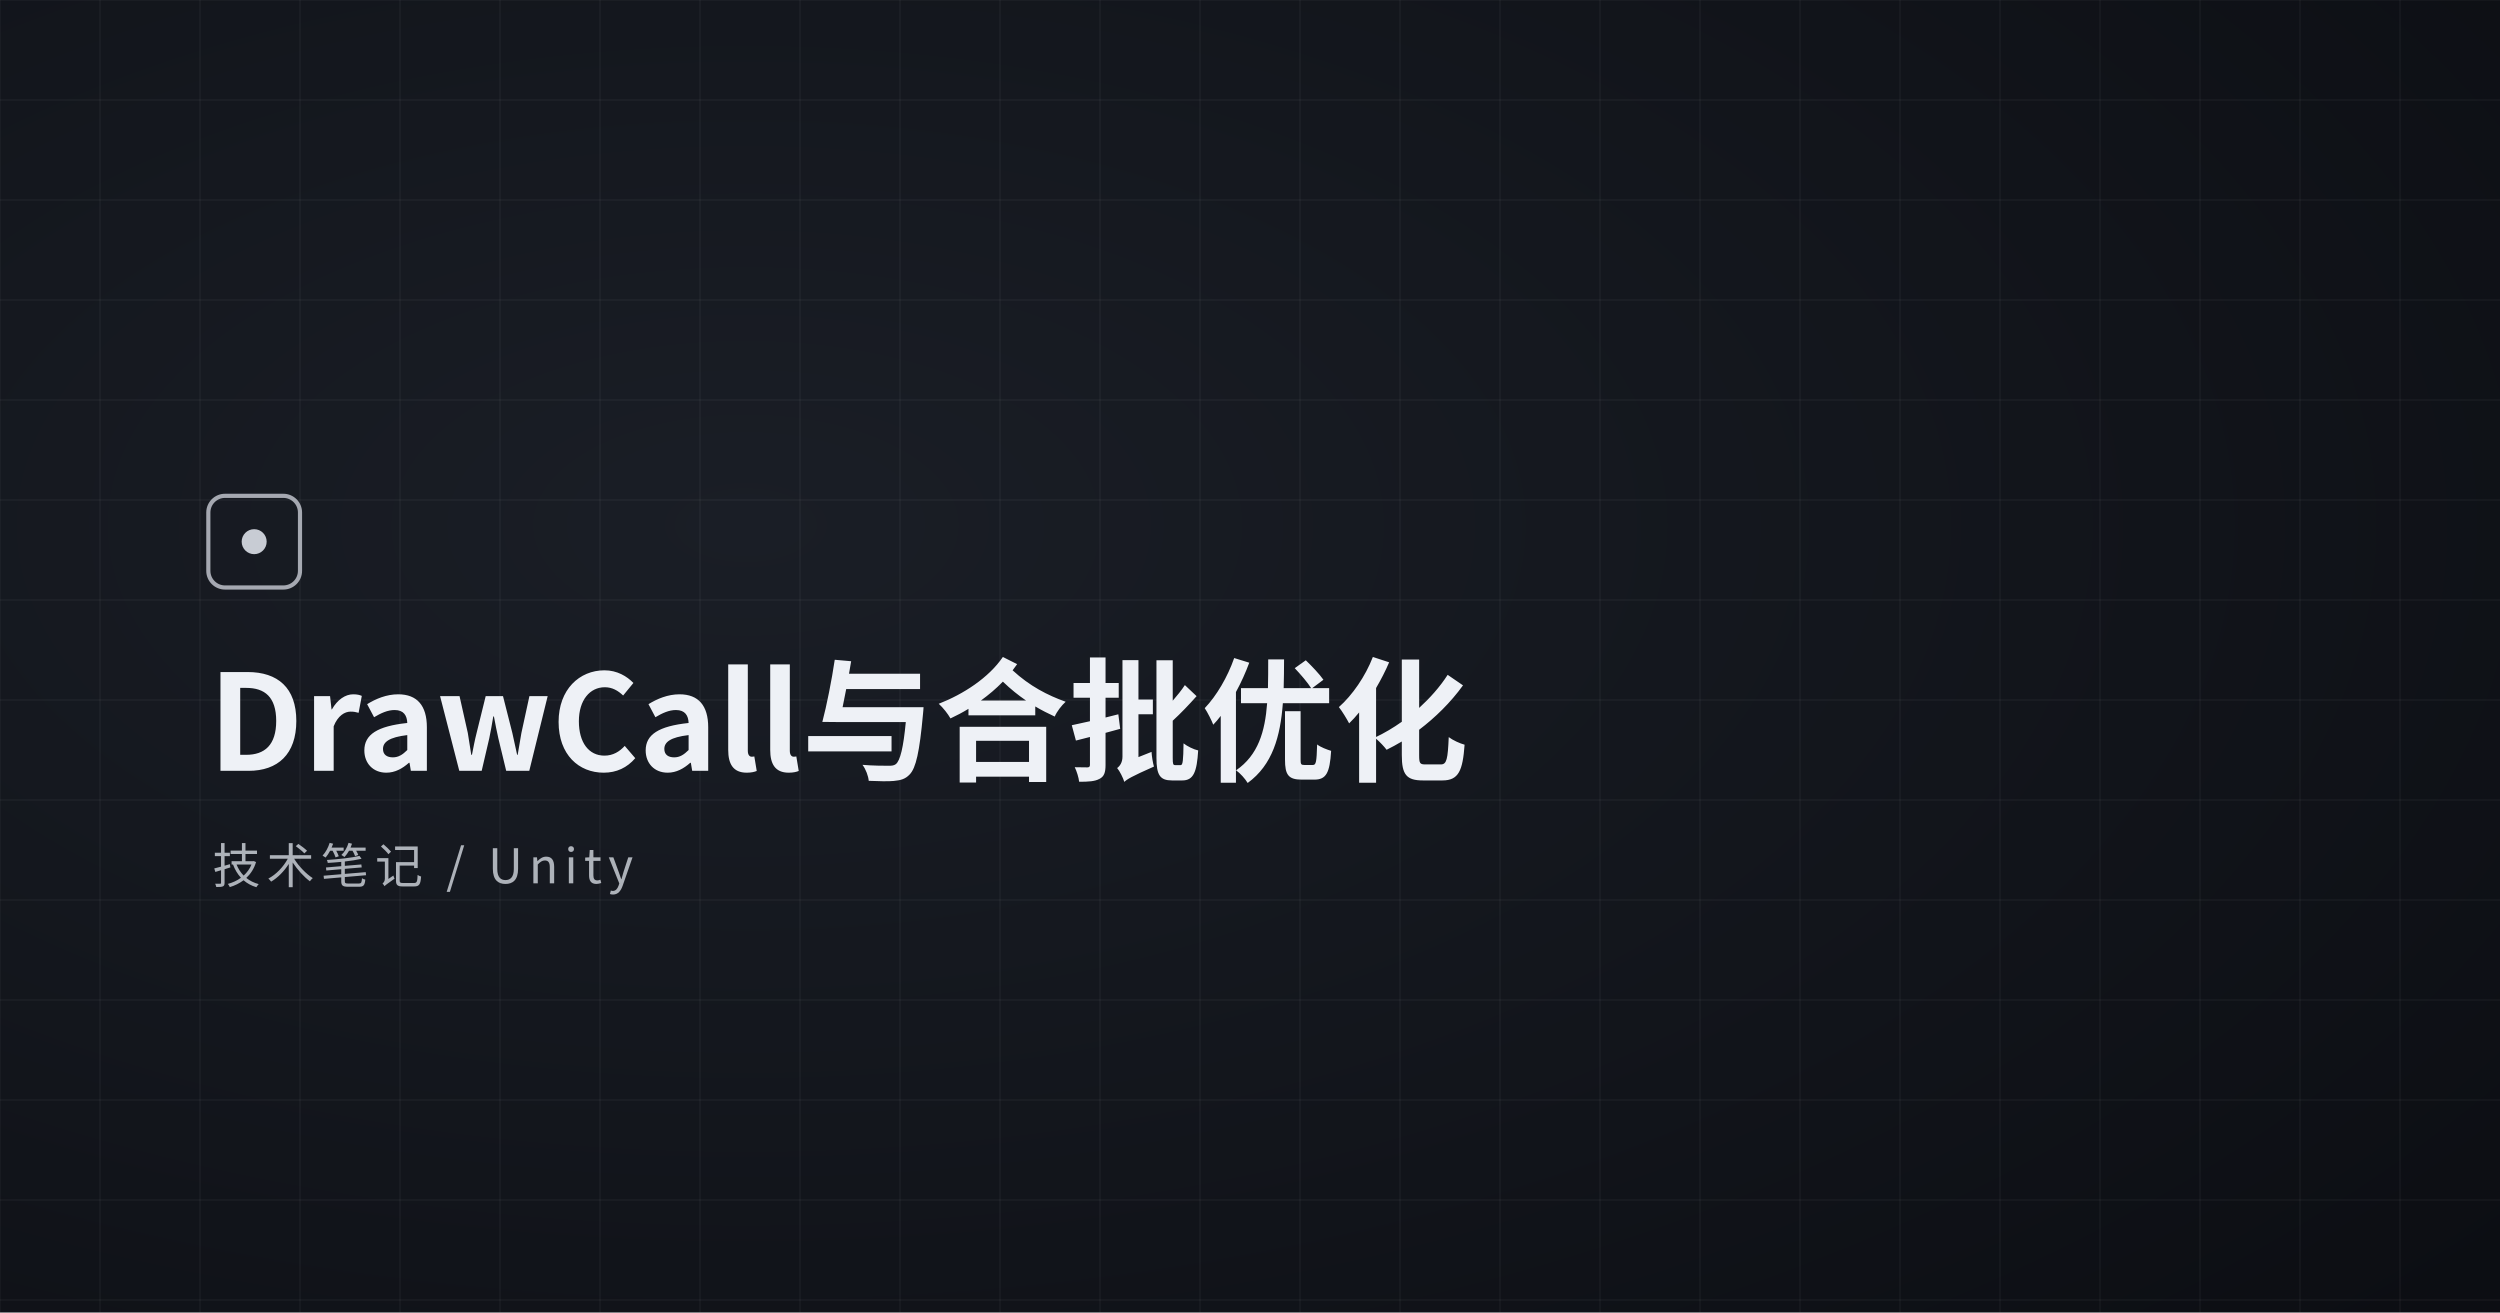
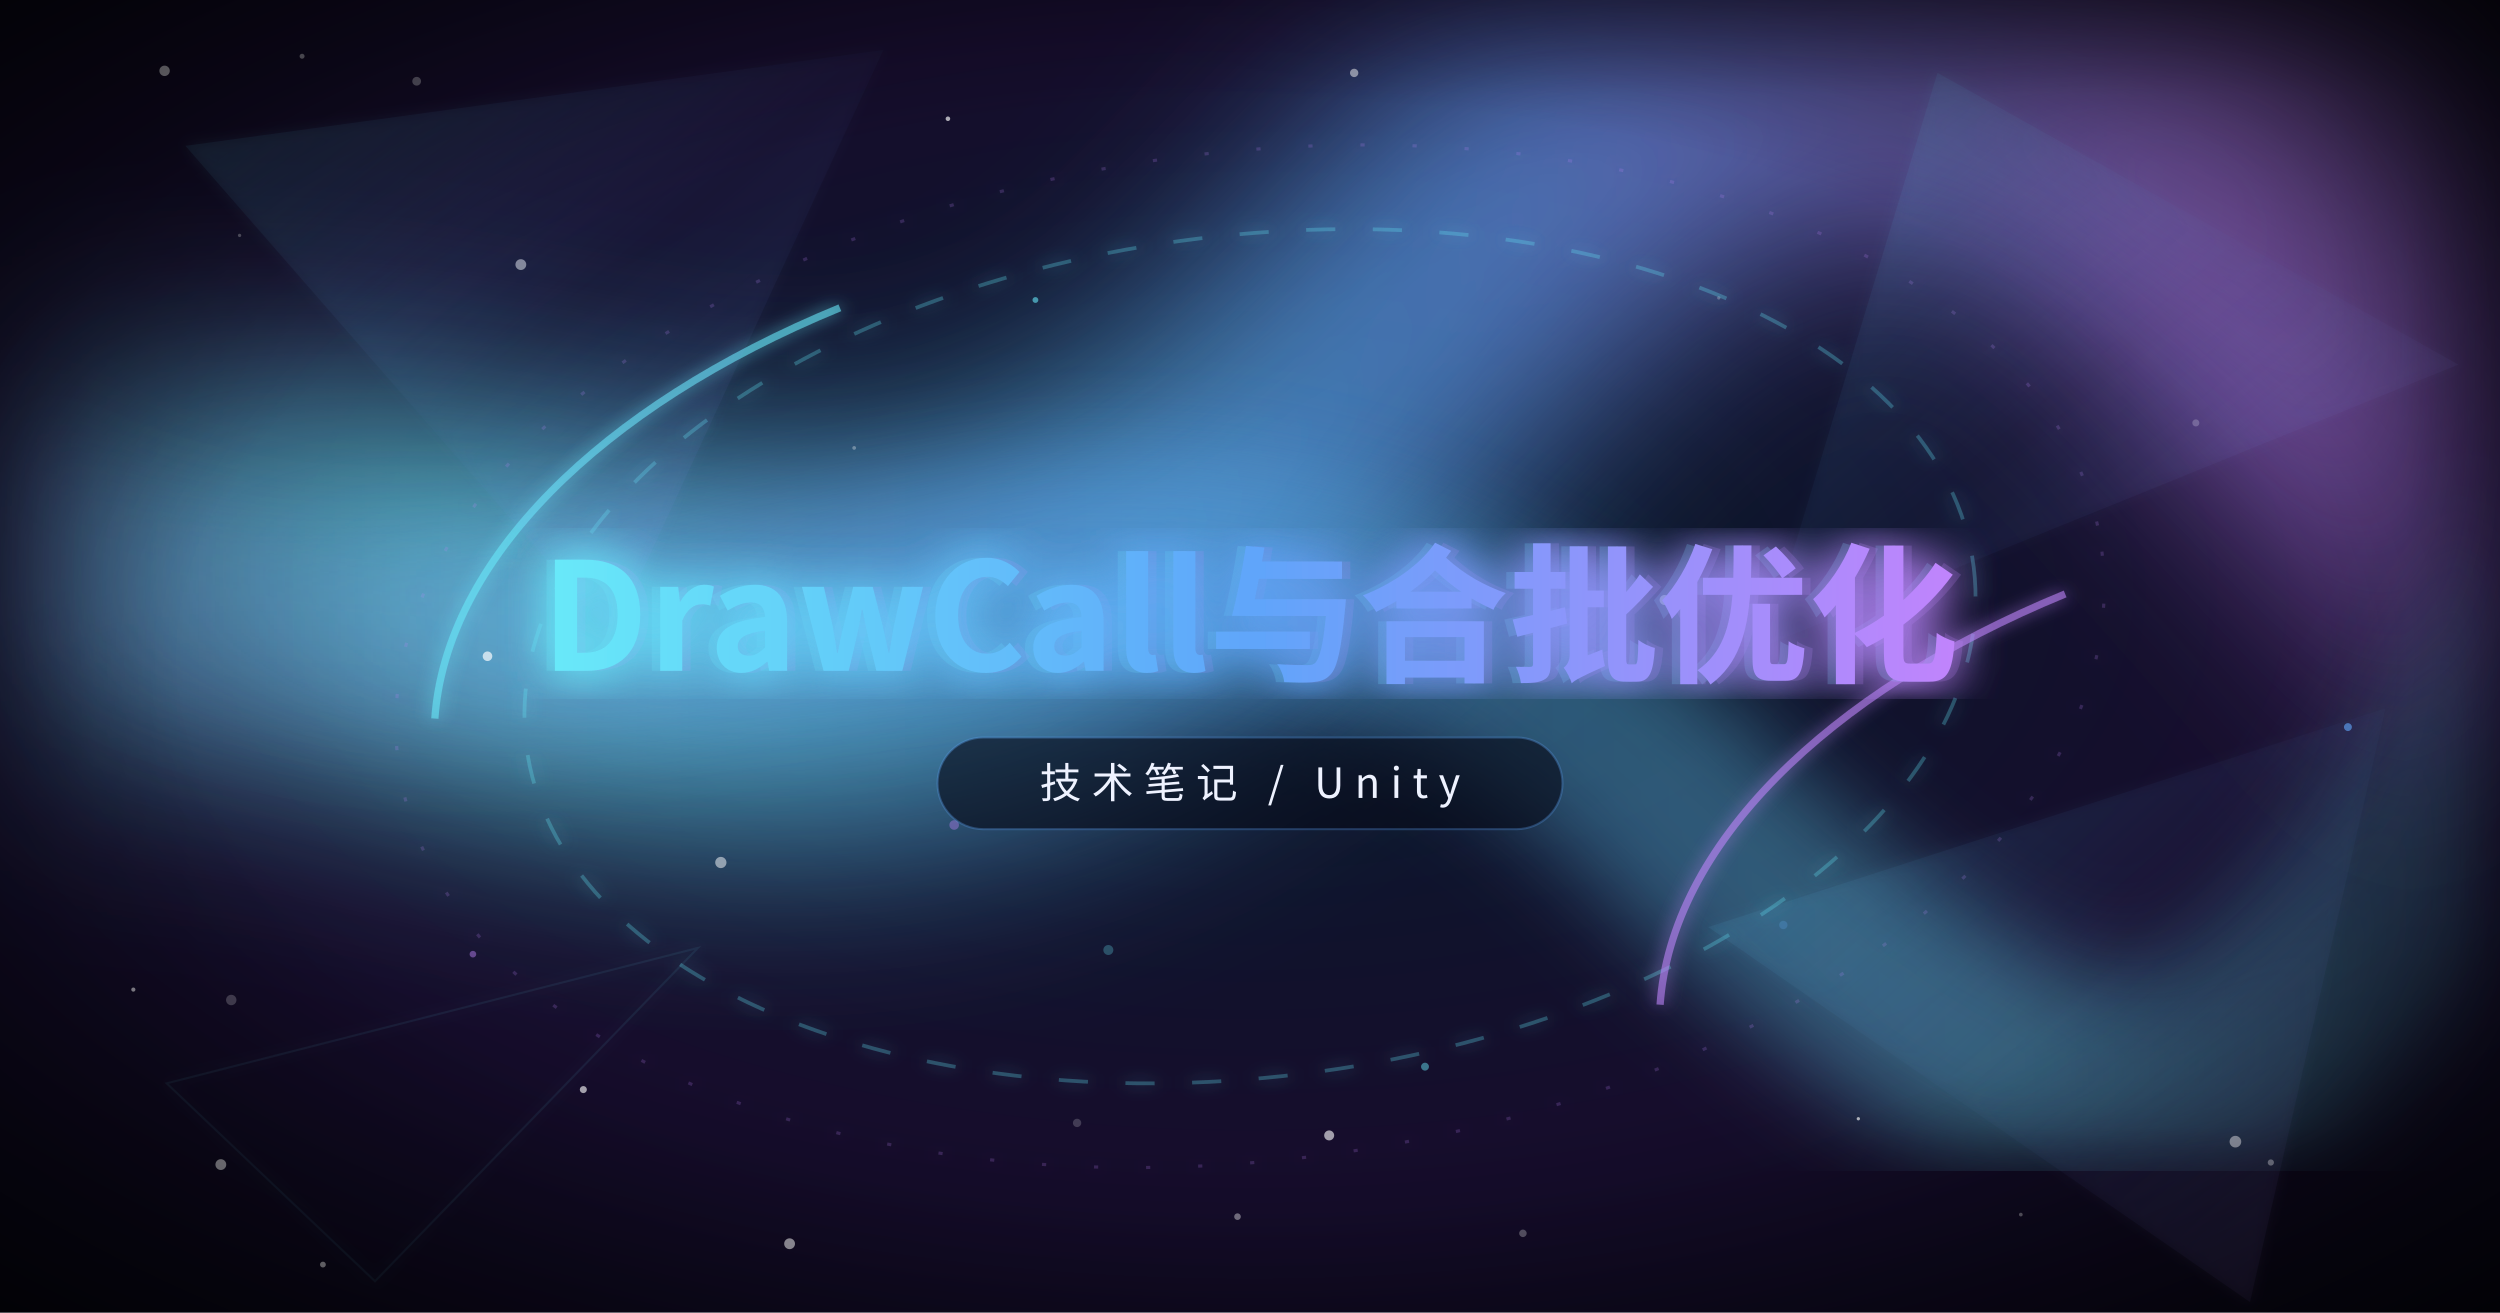
<svg xmlns="http://www.w3.org/2000/svg" width="1200" height="630" viewBox="0 0 1200 630">
  <defs>
-     <radialGradient id="bg" cx="0.3" cy="0.4" r="0.9">
-       <stop offset="0" stop-color="#1a1e26" />
-       <stop offset="1" stop-color="#0c0e13" />
+     <radialGradient id="bg" cx="50%" cy="45%" r="82%">
+       <stop stop-color="#071b2b" />
+       <stop offset=".52" stop-color="#160d2c" />
+       <stop offset="1" stop-color="#02030a" />
+     </radialGradient>
+     <linearGradient id="auroraA" x1="0" y1="0" x2="1" y2="0">
+       <stop stop-color="#67e8f9" stop-opacity="0" />
+       <stop offset=".25" stop-color="#67e8f9" stop-opacity=".82" />
+       <stop offset=".56" stop-color="#60a5fa" stop-opacity=".70" />
+       <stop offset=".82" stop-color="#c084fc" stop-opacity=".72" />
+       <stop offset="1" stop-color="#c084fc" stop-opacity="0" />
+     </linearGradient>
+     <linearGradient id="auroraB" x1="0" y1="0" x2="1" y2="0">
+       <stop stop-color="#c084fc" stop-opacity="0" />
+       <stop offset=".42" stop-color="#60a5fa" stop-opacity=".56" />
+       <stop offset=".75" stop-color="#67e8f9" stop-opacity=".58" />
+       <stop offset="1" stop-color="#67e8f9" stop-opacity="0" />
+     </linearGradient>
+     <linearGradient id="titleGradient" x1="0" y1="0" x2="1" y2="0">
+       <stop stop-color="#67e8f9" />
+       <stop offset=".5" stop-color="#60a5fa" />
+       <stop offset="1" stop-color="#c084fc" />
+     </linearGradient>
+     <linearGradient id="prismGradient" x1="0" y1="0" x2="1" y2="1">
+       <stop stop-color="#67e8f9" stop-opacity=".48" />
+       <stop offset=".5" stop-color="#60a5fa" stop-opacity=".10" />
+       <stop offset="1" stop-color="#c084fc" stop-opacity=".44" />
+     </linearGradient>
+     <linearGradient id="glassGradient" x1="0" y1="0" x2="1" y2="1">
+       <stop stop-color="#fff" stop-opacity=".13" />
+       <stop offset=".48" stop-color="#fff" stop-opacity=".035" />
+       <stop offset="1" stop-color="#60a5fa" stop-opacity=".12" />
+     </linearGradient>
+     <filter id="blur48">
+       <feGaussianBlur stdDeviation="48" />
+     </filter>
+     <filter id="blur22">
+       <feGaussianBlur stdDeviation="22" />
+     </filter>
+     <filter id="lineGlow">
+       <feGaussianBlur stdDeviation="4" result="b" />
+       <feMerge>
+         <feMergeNode in="b" />
+         <feMergeNode in="SourceGraphic" />
+       </feMerge>
+     </filter>
+     <filter id="softGlow">
+       <feGaussianBlur stdDeviation="3" result="b" />
+       <feMerge>
+         <feMergeNode in="b" />
+         <feMergeNode in="SourceGraphic" />
+       </feMerge>
+     </filter>
+     <filter id="titleGlow">
+       <feGaussianBlur stdDeviation="11" result="b1" />
+       <feGaussianBlur stdDeviation="3" result="b2" />
+       <feMerge>
+         <feMergeNode in="b1" />
+         <feMergeNode in="b2" />
+         <feMergeNode in="SourceGraphic" />
+       </feMerge>
+     </filter>
+     <radialGradient id="vignette" cx="50%" cy="50%" r="73%">
+       <stop offset=".58" stop-color="#000" stop-opacity="0" />
+       <stop offset="1" stop-color="#000" stop-opacity=".70" />
    </radialGradient>
  </defs>
  <rect width="1200" height="630" fill="url(#bg)" />
-   <line x1="0" y1="0" x2="0" y2="630" stroke="#c8ccd4" stroke-width="1" opacity="0.04" />
-   <line x1="48" y1="0" x2="48" y2="630" stroke="#c8ccd4" stroke-width="1" opacity="0.04" />
-   <line x1="96" y1="0" x2="96" y2="630" stroke="#c8ccd4" stroke-width="1" opacity="0.04" />
-   <line x1="144" y1="0" x2="144" y2="630" stroke="#c8ccd4" stroke-width="1" opacity="0.04" />
-   <line x1="192" y1="0" x2="192" y2="630" stroke="#c8ccd4" stroke-width="1" opacity="0.04" />
-   <line x1="240" y1="0" x2="240" y2="630" stroke="#c8ccd4" stroke-width="1" opacity="0.04" />
-   <line x1="288" y1="0" x2="288" y2="630" stroke="#c8ccd4" stroke-width="1" opacity="0.04" />
-   <line x1="336" y1="0" x2="336" y2="630" stroke="#c8ccd4" stroke-width="1" opacity="0.04" />
-   <line x1="384" y1="0" x2="384" y2="630" stroke="#c8ccd4" stroke-width="1" opacity="0.04" />
-   <line x1="432" y1="0" x2="432" y2="630" stroke="#c8ccd4" stroke-width="1" opacity="0.04" />
-   <line x1="480" y1="0" x2="480" y2="630" stroke="#c8ccd4" stroke-width="1" opacity="0.04" />
-   <line x1="528" y1="0" x2="528" y2="630" stroke="#c8ccd4" stroke-width="1" opacity="0.04" />
-   <line x1="576" y1="0" x2="576" y2="630" stroke="#c8ccd4" stroke-width="1" opacity="0.04" />
-   <line x1="624" y1="0" x2="624" y2="630" stroke="#c8ccd4" stroke-width="1" opacity="0.04" />
-   <line x1="672" y1="0" x2="672" y2="630" stroke="#c8ccd4" stroke-width="1" opacity="0.04" />
-   <line x1="720" y1="0" x2="720" y2="630" stroke="#c8ccd4" stroke-width="1" opacity="0.04" />
-   <line x1="768" y1="0" x2="768" y2="630" stroke="#c8ccd4" stroke-width="1" opacity="0.04" />
-   <line x1="816" y1="0" x2="816" y2="630" stroke="#c8ccd4" stroke-width="1" opacity="0.04" />
-   <line x1="864" y1="0" x2="864" y2="630" stroke="#c8ccd4" stroke-width="1" opacity="0.04" />
-   <line x1="912" y1="0" x2="912" y2="630" stroke="#c8ccd4" stroke-width="1" opacity="0.04" />
-   <line x1="960" y1="0" x2="960" y2="630" stroke="#c8ccd4" stroke-width="1" opacity="0.04" />
-   <line x1="1008" y1="0" x2="1008" y2="630" stroke="#c8ccd4" stroke-width="1" opacity="0.04" />
-   <line x1="1056" y1="0" x2="1056" y2="630" stroke="#c8ccd4" stroke-width="1" opacity="0.04" />
-   <line x1="1104" y1="0" x2="1104" y2="630" stroke="#c8ccd4" stroke-width="1" opacity="0.04" />
-   <line x1="1152" y1="0" x2="1152" y2="630" stroke="#c8ccd4" stroke-width="1" opacity="0.04" />
-   <line x1="0" y1="0" x2="1200" y2="0" stroke="#c8ccd4" stroke-width="1" opacity="0.04" />
-   <line x1="0" y1="48" x2="1200" y2="48" stroke="#c8ccd4" stroke-width="1" opacity="0.04" />
-   <line x1="0" y1="96" x2="1200" y2="96" stroke="#c8ccd4" stroke-width="1" opacity="0.04" />
-   <line x1="0" y1="144" x2="1200" y2="144" stroke="#c8ccd4" stroke-width="1" opacity="0.04" />
-   <line x1="0" y1="192" x2="1200" y2="192" stroke="#c8ccd4" stroke-width="1" opacity="0.04" />
-   <line x1="0" y1="240" x2="1200" y2="240" stroke="#c8ccd4" stroke-width="1" opacity="0.04" />
-   <line x1="0" y1="288" x2="1200" y2="288" stroke="#c8ccd4" stroke-width="1" opacity="0.04" />
-   <line x1="0" y1="336" x2="1200" y2="336" stroke="#c8ccd4" stroke-width="1" opacity="0.04" />
-   <line x1="0" y1="384" x2="1200" y2="384" stroke="#c8ccd4" stroke-width="1" opacity="0.04" />
-   <line x1="0" y1="432" x2="1200" y2="432" stroke="#c8ccd4" stroke-width="1" opacity="0.04" />
-   <line x1="0" y1="480" x2="1200" y2="480" stroke="#c8ccd4" stroke-width="1" opacity="0.04" />
-   <line x1="0" y1="528" x2="1200" y2="528" stroke="#c8ccd4" stroke-width="1" opacity="0.04" />
-   <line x1="0" y1="576" x2="1200" y2="576" stroke="#c8ccd4" stroke-width="1" opacity="0.04" />
-   <line x1="0" y1="624" x2="1200" y2="624" stroke="#c8ccd4" stroke-width="1" opacity="0.04" />
-   <rect x="100" y="238" width="44" height="44" rx="8" fill="none" stroke="#c8ccd4" stroke-width="2" opacity="0.8" />
-   <circle cx="122" cy="260" r="6" fill="#c8ccd4" />
-   <text x="100" y="370" font-family="'PingFang SC','Microsoft YaHei','Noto Sans CJK SC',sans-serif" font-size="64" font-weight="700" fill="#eef1f6">DrawCall与合批优化</text>
-   <text x="102" y="424" font-family="'PingFang SC','Microsoft YaHei','Noto Sans CJK SC',sans-serif" font-size="23" fill="#c8ccd4" opacity="0.85" letter-spacing="3">技术笔记 / Unity</text>
+   <path d="M-160 396 C100 70 360 520 660 173 S1060 90 1360 450" fill="none" stroke="url(#auroraA)" stroke-width="172" filter="url(#blur48)" opacity=".94" />
+   <path d="M-100 171 C220 500 500 90 800 384 S1110 465 1320 140" fill="none" stroke="url(#auroraB)" stroke-width="105" filter="url(#blur22)" opacity=".64" />
+   <circle cx="532" cy="456" r="2.4" fill="#67e8f9" opacity="0.27" />
+   <circle cx="200" cy="39" r="2.1" fill="#ffffff" opacity="0.32" />
+   <circle cx="650" cy="35" r="2.0" fill="#ffffff" opacity="0.51" />
+   <circle cx="379" cy="597" r="2.6" fill="#ffffff" opacity="0.58" />
+   <circle cx="825" cy="143" r="0.8" fill="#ffffff" opacity="0.25" />
+   <circle cx="227" cy="458" r="1.6" fill="#c084fc" opacity="0.45" />
+   <circle cx="799" cy="288" r="2.4" fill="#ffffff" opacity="0.46" />
+   <circle cx="731" cy="592" r="1.8" fill="#ffffff" opacity="0.29" />
+   <circle cx="280" cy="523" r="1.7" fill="#ffffff" opacity="0.61" />
+   <circle cx="638" cy="545" r="2.4" fill="#ffffff" opacity="0.60" />
+   <circle cx="856" cy="444" r="2.0" fill="#60a5fa" opacity="0.23" />
+   <circle cx="111" cy="480" r="2.5" fill="#ffffff" opacity="0.23" />
+   <circle cx="517" cy="539" r="2.0" fill="#ffffff" opacity="0.19" />
+   <circle cx="1073" cy="548" r="2.8" fill="#ffffff" opacity="0.63" />
+   <circle cx="79" cy="34" r="2.5" fill="#ffffff" opacity="0.59" />
+   <circle cx="684" cy="512" r="1.9" fill="#67e8f9" opacity="0.47" />
+   <circle cx="892" cy="537" r="0.8" fill="#ffffff" opacity="0.64" />
+   <circle cx="455" cy="57" r="1.1" fill="#ffffff" opacity="0.66" />
+   <circle cx="1090" cy="558" r="1.5" fill="#ffffff" opacity="0.51" />
+   <circle cx="64" cy="475" r="1.0" fill="#ffffff" opacity="0.57" />
+   <circle cx="458" cy="396" r="2.3" fill="#c084fc" opacity="0.38" />
+   <circle cx="234" cy="315" r="2.3" fill="#ffffff" opacity="0.67" />
+   <circle cx="115" cy="113" r="0.8" fill="#ffffff" opacity="0.31" />
+   <circle cx="594" cy="584" r="1.6" fill="#ffffff" opacity="0.39" />
+   <circle cx="106" cy="559" r="2.6" fill="#ffffff" opacity="0.57" />
+   <circle cx="1127" cy="349" r="1.9" fill="#60a5fa" opacity="0.65" />
+   <circle cx="1054" cy="203" r="1.7" fill="#ffffff" opacity="0.23" />
+   <circle cx="145" cy="27" r="1.2" fill="#ffffff" opacity="0.42" />
+   <circle cx="410" cy="215" r="0.9" fill="#ffffff" opacity="0.32" />
+   <circle cx="155" cy="607" r="1.4" fill="#ffffff" opacity="0.58" />
+   <circle cx="497" cy="144" r="1.4" fill="#67e8f9" opacity="0.58" />
+   <circle cx="250" cy="127" r="2.6" fill="#ffffff" opacity="0.48" />
+   <circle cx="970" cy="583" r="0.9" fill="#ffffff" opacity="0.35" />
+   <circle cx="346" cy="414" r="2.7" fill="#ffffff" opacity="0.50" />
+   <g transform="translate(600 315) rotate(-7)" fill="none" filter="url(#lineGlow)">
+     <ellipse rx="350" ry="202" stroke="#67e8f9" stroke-opacity=".28" stroke-width="1.8" stroke-dasharray="14 18" />
+     <ellipse rx="412" ry="242" stroke="#c084fc" stroke-opacity=".20" stroke-width="1.5" stroke-dasharray="2 23" />
+     <path d="M-392 -18 A395 218 0 0 1 -175 -190" stroke="#67e8f9" stroke-width="3.5" opacity=".58" />
+     <path d="M175 190 A395 218 0 0 1 392 18" stroke="#c084fc" stroke-width="3.5" opacity=".58" />
+   </g>
+   <g opacity=".24" filter="url(#softGlow)">
+     <polygon points="89,70 424,24 294,305" fill="url(#prismGradient)" />
+     <polygon points="930,35 1180,175 847,310" fill="url(#prismGradient)" />
+     <polygon points="820,445 1145,340 1080,625" fill="url(#prismGradient)" />
+     <path d="M80 520 L335 455 L180 615 Z" fill="none" stroke="#67e8f9" stroke-opacity=".32" />
+   </g>
+   <text x="596" y="322" font-family="'PingFang SC','Microsoft YaHei','Noto Sans CJK SC',sans-serif" font-size="72" font-weight="900" fill="#67e8f9" opacity=".22" text-anchor="middle">DrawCall与合批优化</text>
+   <text x="604" y="322" font-family="'PingFang SC','Microsoft YaHei','Noto Sans CJK SC',sans-serif" font-size="72" font-weight="900" fill="#c084fc" opacity=".20" text-anchor="middle">DrawCall与合批优化</text>
+   <text x="600" y="322" font-family="'PingFang SC','Microsoft YaHei','Noto Sans CJK SC',sans-serif" font-size="72" font-weight="900" fill="url(#titleGradient)" text-anchor="middle" filter="url(#titleGlow)">DrawCall与合批优化</text>
+   <rect x="450" y="354" width="300" height="44" rx="22" fill="#070a18" opacity=".64" stroke="#60a5fa" stroke-opacity=".42" />
+   <text x="600" y="383" font-family="'PingFang SC','Microsoft YaHei','Noto Sans CJK SC',sans-serif" font-size="20" fill="#eef2ff" text-anchor="middle" letter-spacing="5">技术笔记 / Unity</text>
+   <rect width="1200" height="630" fill="url(#vignette)" pointer-events="none" />
</svg>
